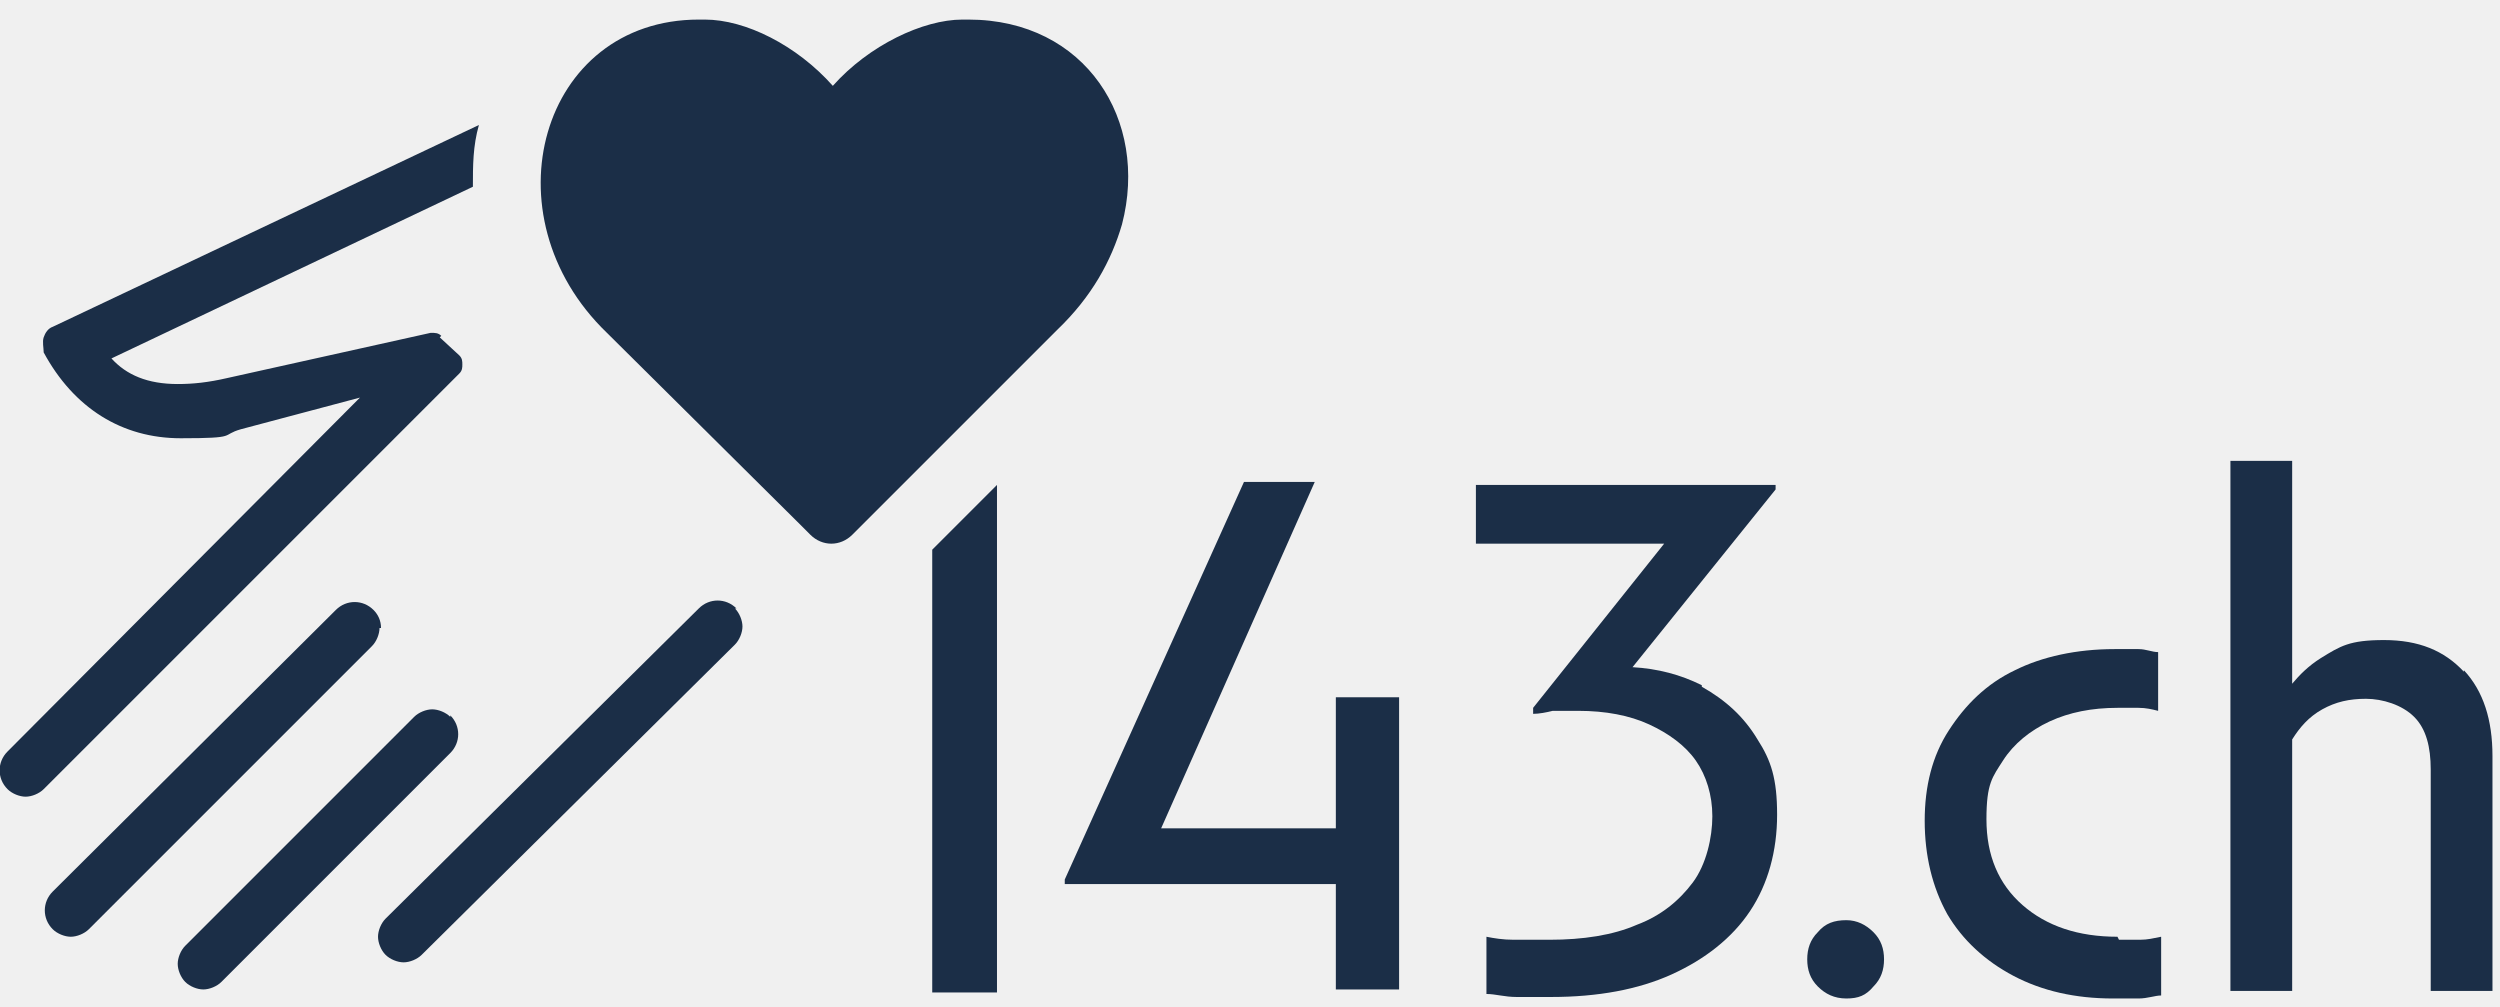
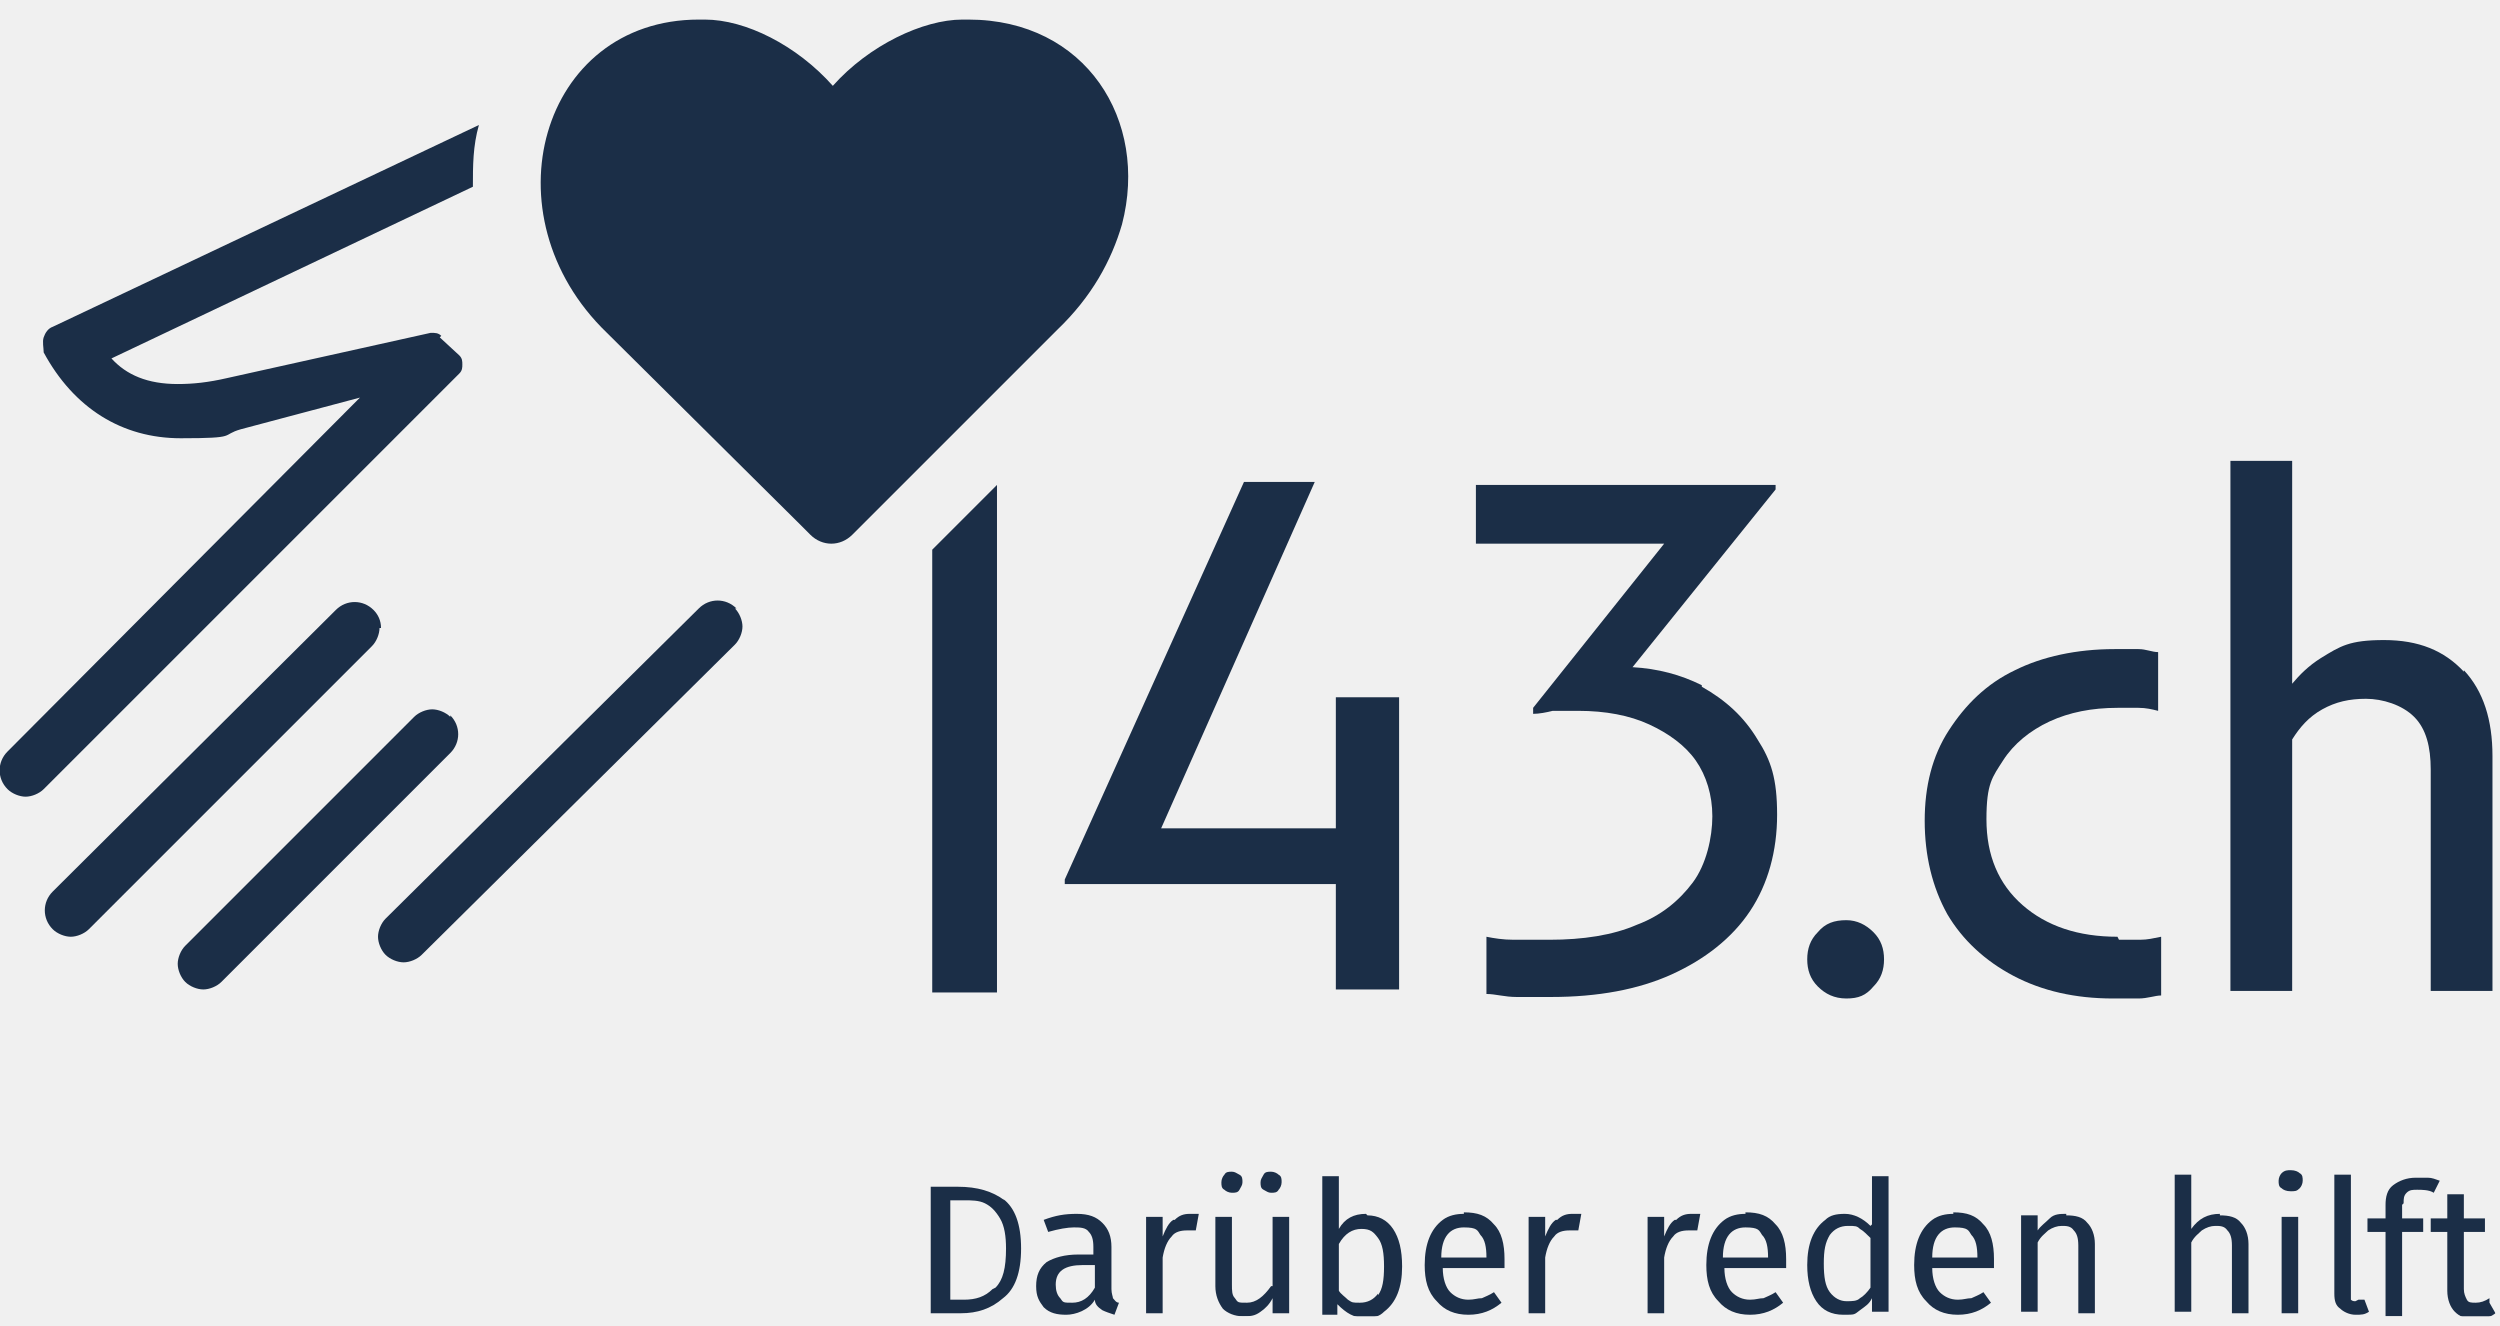
- <svg xmlns="http://www.w3.org/2000/svg" id="Ebene_1" data-name="Ebene 1" version="1.1" viewBox="0 0 166 66.8">
+ <svg xmlns="http://www.w3.org/2000/svg" id="Ebene_1" data-name="Ebene 1" version="1.1" viewBox="0 0 166 88">
  <defs>
    <style>
            .cls-1 {
-             fill: #1b2e47;
-             }
- 
-             .cls-1, .cls-2 {
-             stroke-width: 0px;
+             mask: url(#mask);
            }

            .cls-2 {
            fill: #fff;
            }

+             .cls-2, .cls-3 {
+             stroke-width: 0px;
+             }
+ 
            .cls-3 {
-             mask: url(#mask);
+             fill: #1b2e47;
            }
        </style>
    <mask id="mask" x="0" y="1" width="165.7" height="86.4" maskUnits="userSpaceOnUse">
      <g id="mask0_1408_3030">
        <path class="cls-2" d="M165.7,1H0v86.4h165.7V1Z" />
      </g>
    </mask>
  </defs>
-   <g class="cls-3">
+   <g class="cls-1">
    <g>
-       <path class="cls-1" d="M25.3,41.7c0-.5-.2-.9-.5-1.2-.7-.7-1.8-.7-2.5,0L3.5,59.2c-.7.7-.7,1.8,0,2.5.3.3.8.5,1.2.5s.9-.2,1.2-.5l18.8-18.8c.3-.3.5-.8.5-1.2Z" />
-       <path class="cls-1" d="M29.9,47.6c-.3-.3-.8-.5-1.2-.5s-.9.2-1.2.5l-15.2,15.2c-.3.3-.5.8-.5,1.2s.2.9.5,1.2c.3.3.8.5,1.2.5s.9-.2,1.2-.5l15.2-15.2c.7-.7.7-1.8,0-2.5Z" />
-       <path class="cls-1" d="M48.9,40.4c-.7-.7-1.8-.7-2.5,0l-20.8,20.6c-.3.3-.5.8-.5,1.2s.2.9.5,1.2c.3.3.8.5,1.2.5s.9-.2,1.2-.5l20.8-20.6c.3-.3.5-.8.5-1.2s-.2-.9-.5-1.2h0Z" />
-       <path class="cls-1" d="M56.6,35.5l13.6-13.6c2.3-2.2,3.6-4.6,4.3-7,1.8-6.9-2.4-13.6-10.2-13.6-.1,0-.3,0-.4,0-2.6,0-6.2,1.7-8.6,4.4-2.4-2.7-5.8-4.4-8.5-4.4s-.3,0-.4,0c-10.5,0-14.2,13-6.1,20.8l12.6,12.5.9.9c.4.4.9.6,1.4.6s1-.2,1.4-.6Z" />
-       <path class="cls-1" d="M88.7,55h-11.6l10.2-23h-4.7l-11.9,26.4v.3h18v7h4.2v-19.4h-4.2v8.6Z" />
-       <path class="cls-1" d="M113,45.5c-1.4-.7-2.9-1.1-4.6-1.2l9.5-11.8v-.3h-19.9v3.9h12.5l-8.7,10.9v.4c.4,0,.9-.1,1.3-.2.5,0,1.1,0,1.7,0,1.8,0,3.4.3,4.7.9,1.3.6,2.4,1.4,3.1,2.4.7,1,1.1,2.3,1.1,3.7s-.4,3.2-1.3,4.4c-.9,1.2-2.1,2.2-3.7,2.8-1.6.7-3.6,1-5.8,1s-1.7,0-2.4,0c-.7,0-1.3-.1-1.8-.2v3.8c.6,0,1.2.2,2,.2.8,0,1.6,0,2.3,0,3.1,0,5.8-.5,8-1.5,2.2-1,4-2.4,5.2-4.2,1.2-1.8,1.8-4,1.8-6.4s-.4-3.6-1.3-5c-.9-1.5-2.1-2.6-3.7-3.5h0Z" />
-       <path class="cls-1" d="M122.6,61.1c-.8,0-1.4.2-1.9.8-.5.5-.7,1.1-.7,1.8s.2,1.3.7,1.8c.5.5,1.1.8,1.9.8s1.3-.2,1.8-.8c.5-.5.7-1.1.7-1.8s-.2-1.3-.7-1.8c-.5-.5-1.1-.8-1.8-.8Z" />
-       <path class="cls-1" d="M140.6,62.2c-2.6,0-4.7-.7-6.3-2.1-1.6-1.4-2.4-3.3-2.4-5.7s.4-2.8,1.1-3.9c.7-1.1,1.8-2,3.1-2.6,1.3-.6,2.8-.9,4.5-.9s.9,0,1.4,0c.5,0,.9.1,1.3.2v-3.9c-.4,0-.8-.2-1.3-.2-.5,0-1.1,0-1.6,0-2.5,0-4.8.5-6.6,1.4-1.9.9-3.3,2.3-4.4,4-1.1,1.7-1.6,3.7-1.6,6s.5,4.4,1.5,6.2c1,1.7,2.5,3.1,4.4,4.1,1.9,1,4.1,1.5,6.6,1.5s1.1,0,1.7,0c.6,0,1.1-.2,1.5-.2v-3.9c-.5.1-.9.2-1.4.2-.5,0-.9,0-1.4,0h0Z" />
-       <path class="cls-1" d="M163.6,44.6c-1.3-1.4-3-2.1-5.3-2.1s-2.9.4-4.2,1.2c-.8.5-1.4,1.1-1.9,1.7v-14.8h-4.1v35.2h4.1v-16.7c.5-.8,1.1-1.5,2-2,.9-.5,1.8-.7,2.9-.7s2.4.4,3.2,1.2c.8.8,1.1,2,1.1,3.5v14.7h4.1v-15.6c0-2.4-.6-4.3-1.9-5.7h0Z" />
-       <path class="cls-1" d="M61.9,36.4v29.5h4.3v-33.7l-4.3,4.3Z" />
-       <path class="cls-1" d="M29.3,22.3c-.2-.2-.4-.2-.7-.2l-13.5,3c-1.3.3-2.3.4-3.3.4-2,0-3.4-.6-4.4-1.7h0s24-11.4,24-11.4c0-1.4,0-2.7.4-4.1L3.5,21.7c-.3.1-.5.4-.6.7-.1.3,0,.7,0,1,2,3.7,5.2,5.7,9.1,5.7s2.6-.2,4-.6l7.9-2.1L.5,49.9c-.7.7-.7,1.8,0,2.5.3.3.8.5,1.2.5s.9-.2,1.2-.5l27.6-27.6c.2-.2.2-.4.2-.6s0-.4-.2-.6l-1.3-1.2h0Z" />
+       <path class="cls-3" d="M25.3,41.7c0-.5-.2-.9-.5-1.2-.7-.7-1.8-.7-2.5,0L3.5,59.2c-.7.7-.7,1.8,0,2.5.3.3.8.5,1.2.5s.9-.2,1.2-.5l18.8-18.8c.3-.3.5-.8.5-1.2Z" />
+       <path class="cls-3" d="M29.9,47.6c-.3-.3-.8-.5-1.2-.5s-.9.2-1.2.5l-15.2,15.2c-.3.3-.5.8-.5,1.2s.2.9.5,1.2c.3.3.8.5,1.2.5s.9-.2,1.2-.5l15.2-15.2c.7-.7.7-1.8,0-2.5Z" />
+       <path class="cls-3" d="M48.9,40.4c-.7-.7-1.8-.7-2.5,0l-20.8,20.6c-.3.3-.5.8-.5,1.2s.2.9.5,1.2c.3.3.8.5,1.2.5s.9-.2,1.2-.5l20.8-20.6c.3-.3.5-.8.5-1.2s-.2-.9-.5-1.2h0Z" />
+       <path class="cls-3" d="M66.7,79.7c-.8-.6-1.8-.9-3.1-.9h-1.8v8.4h2c1.1,0,2-.3,2.8-1,.8-.6,1.2-1.7,1.2-3.3s-.4-2.7-1.2-3.3h0ZM65.9,85.6c-.5.5-1.1.7-1.9.7h-.9v-6.6h.9c.5,0,1,0,1.4.2.4.2.7.5,1,1,.3.5.4,1.2.4,2,0,1.3-.2,2.1-.7,2.6h0Z" />
+       <path class="cls-3" d="M73.8,85.7v-2.9c0-.7-.2-1.2-.6-1.6-.4-.4-.9-.6-1.7-.6s-1.4.1-2.2.4l.3.8c.7-.2,1.3-.3,1.7-.3s.8,0,1,.3c.2.2.3.5.3,1v.5h-1c-.9,0-1.6.2-2.1.5-.5.4-.7.9-.7,1.6s.2,1,.5,1.4c.4.4.9.5,1.5.5s1.5-.3,1.9-1c0,.3.2.5.5.7.2.1.5.2.8.3l.3-.8c-.2,0-.3-.2-.4-.3,0-.1-.1-.3-.1-.6h0ZM72.7,85.5c-.4.7-.9,1-1.5,1s-.6,0-.8-.3c-.2-.2-.3-.5-.3-.9,0-.9.6-1.3,1.8-1.3h.8v1.5h0Z" />
+       <path class="cls-3" d="M77.9,81c-.3.2-.5.6-.7,1.1v-1.3h-1.1v6.4h1.1v-3.7c.1-.6.3-1.1.6-1.4.2-.3.6-.4,1-.4s.4,0,.6,0l.2-1.1c-.2,0-.4,0-.6,0-.4,0-.7.1-1,.4h0Z" />
+       <path class="cls-3" d="M84.4,79.2c.2,0,.4,0,.5-.2.1-.1.2-.3.2-.5s0-.4-.2-.5c-.1-.1-.3-.2-.5-.2s-.4,0-.5.2-.2.3-.2.5,0,.4.2.5.3.2.5.2Z" />
+       <path class="cls-3" d="M81.8,79.2c.2,0,.4,0,.5-.2s.2-.3.2-.5,0-.4-.2-.5-.3-.2-.5-.2-.4,0-.5.2c-.1.1-.2.3-.2.5s0,.4.2.5c.1.1.3.2.5.2Z" />
+       <path class="cls-3" d="M84.4,85.4c-.5.7-1,1.1-1.6,1.1s-.6,0-.8-.3c-.2-.2-.2-.5-.2-.9v-4.5h-1.1v4.6c0,.6.2,1.1.5,1.5.3.3.8.5,1.3.5s.8,0,1.2-.3c.3-.2.6-.5.8-.9v1h1.1v-6.4h-1.1v4.6h0Z" />
+       <path class="cls-3" d="M90.7,80.6c-.8,0-1.4.3-1.8,1v-3.5h-1.1v9.2h1v-.7c.6.6,1.1.9,1.8.9s1-.1,1.3-.4c.4-.3.7-.7.9-1.2.2-.5.3-1.1.3-1.8,0-1.1-.2-1.9-.6-2.5-.4-.6-1-.9-1.7-.9h0ZM91.5,85.9c-.3.4-.7.6-1.2.6s-.5,0-.8-.2c-.2-.2-.5-.4-.6-.6v-3.1c.4-.7.9-1,1.5-1s.8.2,1.1.6c.3.4.4,1,.4,1.9s-.1,1.5-.4,1.9h0Z" />
+       <path class="cls-3" d="M97.2,80.6c-.5,0-1,.1-1.4.4s-.7.7-.9,1.2c-.2.5-.3,1.1-.3,1.8,0,1,.2,1.8.8,2.4.5.6,1.2.9,2.1.9s1.6-.3,2.2-.8l-.5-.7c-.3.2-.6.3-.8.4-.3,0-.5.1-.9.1-.5,0-.9-.2-1.2-.5-.3-.3-.5-.9-.5-1.6h4.1c0-.2,0-.4,0-.6,0-1-.2-1.8-.7-2.3-.5-.6-1.1-.8-2-.8ZM98.7,83.5h-3c0-1.4.6-2,1.5-2s.9.2,1.1.5c.3.3.4.8.4,1.5h0Z" />
+       <path class="cls-3" d="M103.3,81c-.3.2-.5.6-.7,1.1v-1.3h-1.1v6.4h1.1v-3.7c.1-.6.3-1.1.6-1.4.2-.3.6-.4,1-.4s.4,0,.6,0l.2-1.1c-.2,0-.4,0-.6,0-.4,0-.7.1-1,.4h0Z" />
+       <path class="cls-3" d="M111.2,81c-.3.2-.5.6-.7,1.1v-1.3h-1.1v6.4h1.1v-3.7c.1-.6.3-1.1.6-1.4.2-.3.6-.4,1-.4s.4,0,.6,0l.2-1.1c-.2,0-.4,0-.6,0-.4,0-.7.1-1,.4h0Z" />
+       <path class="cls-3" d="M115.9,80.6c-.5,0-1,.1-1.4.4-.4.3-.7.7-.9,1.2-.2.5-.3,1.1-.3,1.8,0,1,.2,1.8.8,2.4.5.6,1.2.9,2.1.9s1.6-.3,2.2-.8l-.5-.7c-.3.2-.6.3-.8.4-.3,0-.5.1-.9.1-.5,0-.9-.2-1.2-.5-.3-.3-.5-.9-.5-1.6h4.1c0-.2,0-.4,0-.6,0-1-.2-1.8-.7-2.3-.5-.6-1.1-.8-2-.8ZM117.4,83.5h-3c0-1.4.6-2,1.5-2s.9.2,1.1.5c.3.3.4.8.4,1.5h0Z" />
+       <path class="cls-3" d="M124.2,81.4c-.5-.5-1.1-.8-1.7-.8s-1,.1-1.3.4c-.4.3-.7.7-.9,1.2-.2.5-.3,1.1-.3,1.8,0,1,.2,1.8.6,2.4.4.6,1,.9,1.8.9s.7,0,1.1-.3.6-.4.8-.8v.9h1.1v-9h-1.1c0-.1,0,3.2,0,3.2h0ZM124.2,85.5c-.2.3-.5.6-.7.7-.2.2-.5.2-.9.2s-.8-.2-1.1-.6c-.3-.4-.4-1-.4-1.9s.1-1.4.4-1.9c.3-.4.7-.6,1.2-.6s.6,0,.8.2c.2.1.5.4.7.6v3.1h0Z" />
+       <path class="cls-3" d="M129.7,80.6c-.5,0-1,.1-1.4.4s-.7.7-.9,1.2c-.2.5-.3,1.1-.3,1.8,0,1,.2,1.8.8,2.4.5.6,1.2.9,2.1.9s1.6-.3,2.2-.8l-.5-.7c-.3.2-.6.3-.8.4-.3,0-.5.1-.9.1-.5,0-.9-.2-1.2-.5-.3-.3-.5-.9-.5-1.6h4.1c0-.2,0-.4,0-.6,0-1-.2-1.8-.7-2.3-.5-.6-1.1-.8-2-.8ZM131.3,83.5h-3c0-1.4.6-2,1.5-2s.9.2,1.1.5c.3.3.4.8.4,1.5h0Z" />
+       <path class="cls-3" d="M137.2,80.6c-.4,0-.8,0-1.1.3s-.6.5-.8.8v-1h-1.1v6.4h1.1v-4.6c.2-.4.5-.6.7-.8.3-.2.6-.3.9-.3s.6,0,.8.3c.2.2.3.5.3,1v4.5h1.1v-4.6c0-.6-.2-1.1-.5-1.4-.3-.4-.8-.5-1.4-.5h0Z" />
+       <path class="cls-3" d="M147.4,80.6c-.8,0-1.4.3-1.9,1v-3.6h-1.1v9.1h1.1v-4.6c.2-.4.5-.6.7-.8.3-.2.6-.3.9-.3s.6,0,.8.3c.2.2.3.5.3,1v4.5h1.1v-4.6c0-.6-.2-1.1-.5-1.4-.3-.4-.8-.5-1.4-.5h0Z" />
+       <path class="cls-3" d="M152.1,77.7c-.2,0-.4,0-.6.2-.1.1-.2.3-.2.5s0,.4.2.5c.1.1.3.2.6.2s.4,0,.6-.2c.1-.1.2-.3.2-.5s0-.4-.2-.5c-.1-.1-.3-.2-.6-.2Z" />
+       <path class="cls-3" d="M152.6,80.8h-1.1v6.4h1.1v-6.4Z" />
+       <path class="cls-3" d="M156.4,86.4c-.1,0-.2,0-.3-.1,0,0,0-.2,0-.4v-7.9h-1.1v7.9c0,.5.1.8.4,1,.2.2.6.4,1,.4s.6,0,.9-.2l-.3-.8c-.1,0-.3,0-.4,0Z" />
+       <path class="cls-3" d="M159.6,79.9c0-.3,0-.5.2-.7s.4-.2.7-.2.8,0,1.1.2l.4-.8c-.3-.1-.5-.2-.8-.2-.2,0-.5,0-.8,0-.6,0-1.1.2-1.5.5-.4.3-.5.8-.5,1.3v.9h-1.2v.9h1.2v5.6h1.1v-5.6h1.4v-.9c.1,0-1.4,0-1.4,0v-.9h0Z" />
+       <path class="cls-3" d="M165.3,86.2c-.3.2-.6.3-.9.3s-.5,0-.6-.2c-.1-.2-.2-.4-.2-.7v-3.8h1.4v-.9c.1,0-1.4,0-1.4,0v-1.6h-1.1v1.6h-1.1v.9h1.1v3.9c0,.6.2,1.1.5,1.4.3.3.7.5,1.3.5s1-.1,1.4-.4l-.4-.7h0Z" />
+       <path class="cls-3" d="M56.6,35.5l13.6-13.6c2.3-2.2,3.6-4.6,4.3-7,1.8-6.9-2.4-13.6-10.2-13.6-.1,0-.3,0-.4,0-2.6,0-6.2,1.7-8.6,4.4-2.4-2.7-5.8-4.4-8.5-4.4s-.3,0-.4,0c-10.5,0-14.2,13-6.1,20.8l12.6,12.5.9.9c.4.4.9.6,1.4.6s1-.2,1.4-.6Z" />
+       <path class="cls-3" d="M88.7,55h-11.6l10.2-23h-4.7l-11.9,26.4v.3h18v7h4.2v-19.4h-4.2v8.6Z" />
+       <path class="cls-3" d="M113,45.5c-1.4-.7-2.9-1.1-4.6-1.2l9.5-11.8v-.3h-19.9v3.9h12.5l-8.7,10.9v.4c.4,0,.9-.1,1.3-.2.5,0,1.1,0,1.7,0,1.8,0,3.4.3,4.7.9,1.3.6,2.4,1.4,3.1,2.4.7,1,1.1,2.3,1.1,3.7s-.4,3.2-1.3,4.4c-.9,1.2-2.1,2.2-3.7,2.8-1.6.7-3.6,1-5.8,1s-1.7,0-2.4,0c-.7,0-1.3-.1-1.8-.2v3.8c.6,0,1.2.2,2,.2.8,0,1.6,0,2.3,0,3.1,0,5.8-.5,8-1.5,2.2-1,4-2.4,5.2-4.2,1.2-1.8,1.8-4,1.8-6.4s-.4-3.6-1.3-5c-.9-1.5-2.1-2.6-3.7-3.5h0Z" />
+       <path class="cls-3" d="M122.6,61.1c-.8,0-1.4.2-1.9.8-.5.5-.7,1.1-.7,1.8s.2,1.3.7,1.8c.5.5,1.1.8,1.9.8s1.3-.2,1.8-.8c.5-.5.7-1.1.7-1.8s-.2-1.3-.7-1.8c-.5-.5-1.1-.8-1.8-.8Z" />
+       <path class="cls-3" d="M140.6,62.2c-2.6,0-4.7-.7-6.3-2.1-1.6-1.4-2.4-3.3-2.4-5.7s.4-2.8,1.1-3.9c.7-1.1,1.8-2,3.1-2.6,1.3-.6,2.8-.9,4.5-.9s.9,0,1.4,0c.5,0,.9.1,1.3.2v-3.9c-.4,0-.8-.2-1.3-.2-.5,0-1.1,0-1.6,0-2.5,0-4.8.5-6.6,1.4-1.9.9-3.3,2.3-4.4,4-1.1,1.7-1.6,3.7-1.6,6s.5,4.4,1.5,6.2c1,1.7,2.5,3.1,4.4,4.1,1.9,1,4.1,1.5,6.6,1.5s1.1,0,1.7,0c.6,0,1.1-.2,1.5-.2v-3.9c-.5.1-.9.2-1.4.2-.5,0-.9,0-1.4,0h0Z" />
+       <path class="cls-3" d="M163.6,44.6c-1.3-1.4-3-2.1-5.3-2.1s-2.9.4-4.2,1.2c-.8.5-1.4,1.1-1.9,1.7v-14.8h-4.1v35.2h4.1v-16.7c.5-.8,1.1-1.5,2-2,.9-.5,1.8-.7,2.9-.7s2.4.4,3.2,1.2c.8.8,1.1,2,1.1,3.5v14.7h4.1v-15.6c0-2.4-.6-4.3-1.9-5.7h0Z" />
+       <path class="cls-3" d="M61.9,36.4v29.5h4.3v-33.7l-4.3,4.3Z" />
+       <path class="cls-3" d="M29.3,22.3c-.2-.2-.4-.2-.7-.2l-13.5,3c-1.3.3-2.3.4-3.3.4-2,0-3.4-.6-4.4-1.7h0s24-11.4,24-11.4c0-1.4,0-2.7.4-4.1L3.5,21.7c-.3.1-.5.4-.6.7-.1.3,0,.7,0,1,2,3.7,5.2,5.7,9.1,5.7s2.6-.2,4-.6l7.9-2.1L.5,49.9c-.7.7-.7,1.8,0,2.5.3.3.8.5,1.2.5s.9-.2,1.2-.5l27.6-27.6c.2-.2.2-.4.2-.6s0-.4-.2-.6l-1.3-1.2h0Z" />
    </g>
  </g>
</svg>
